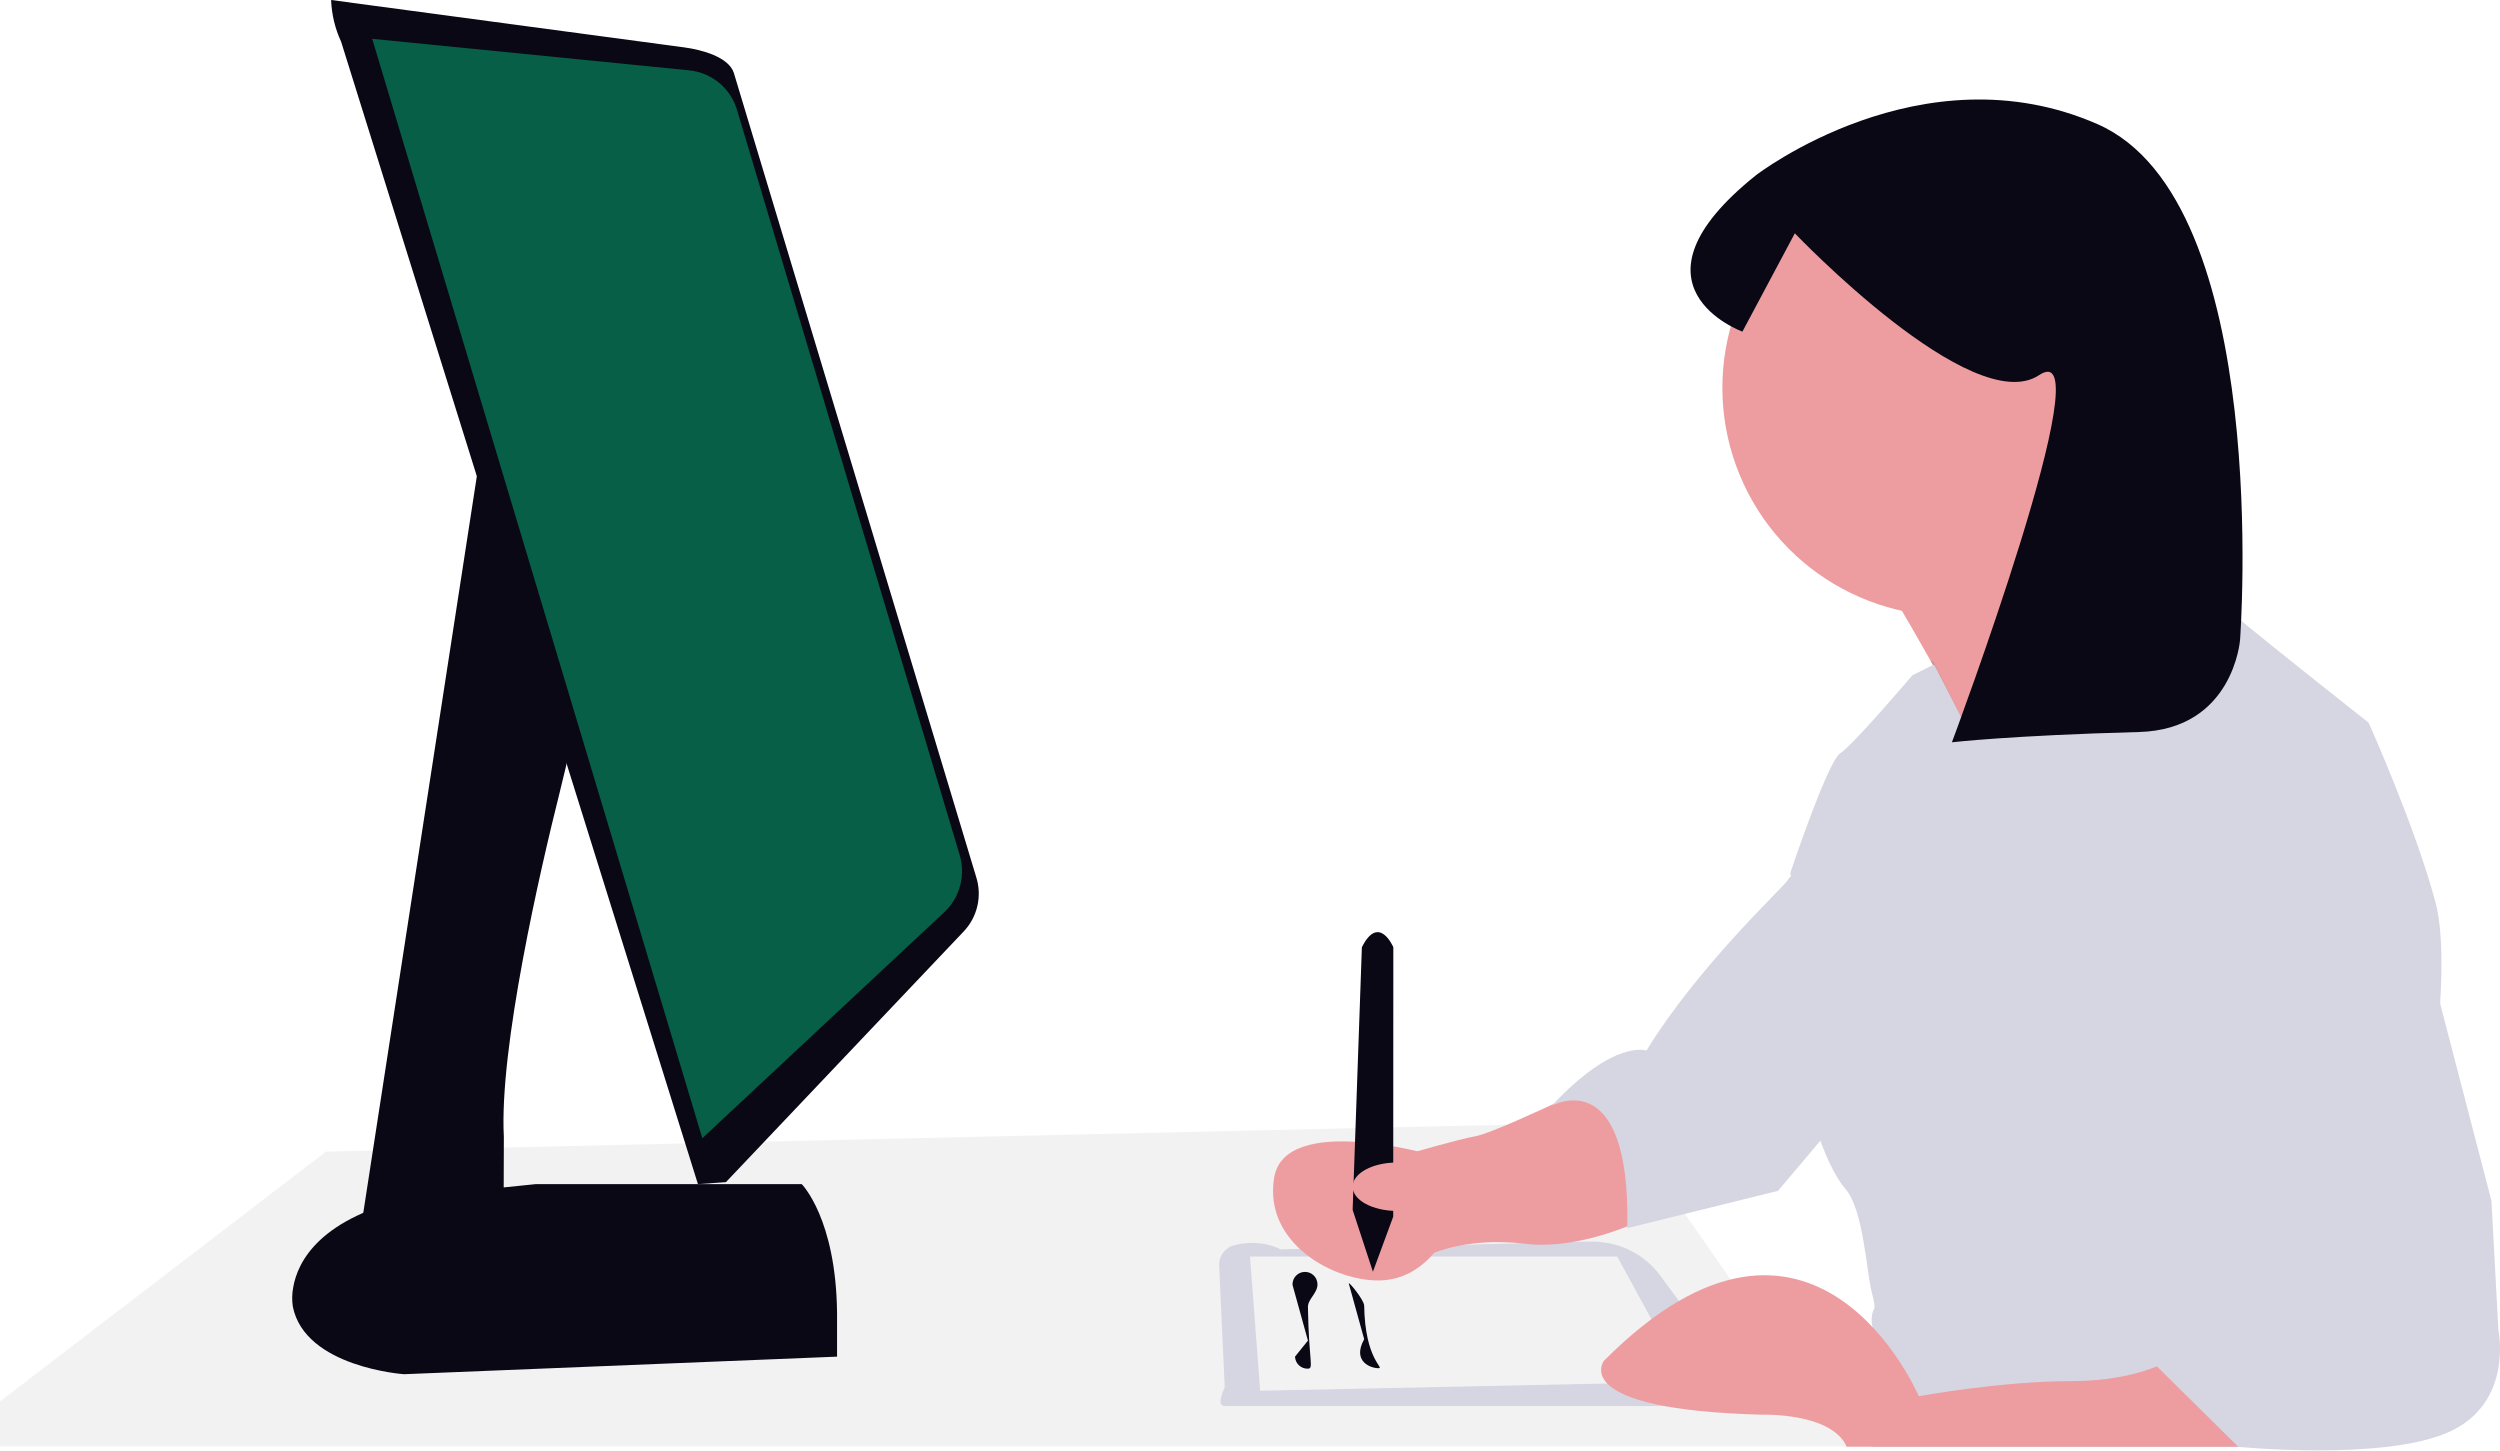
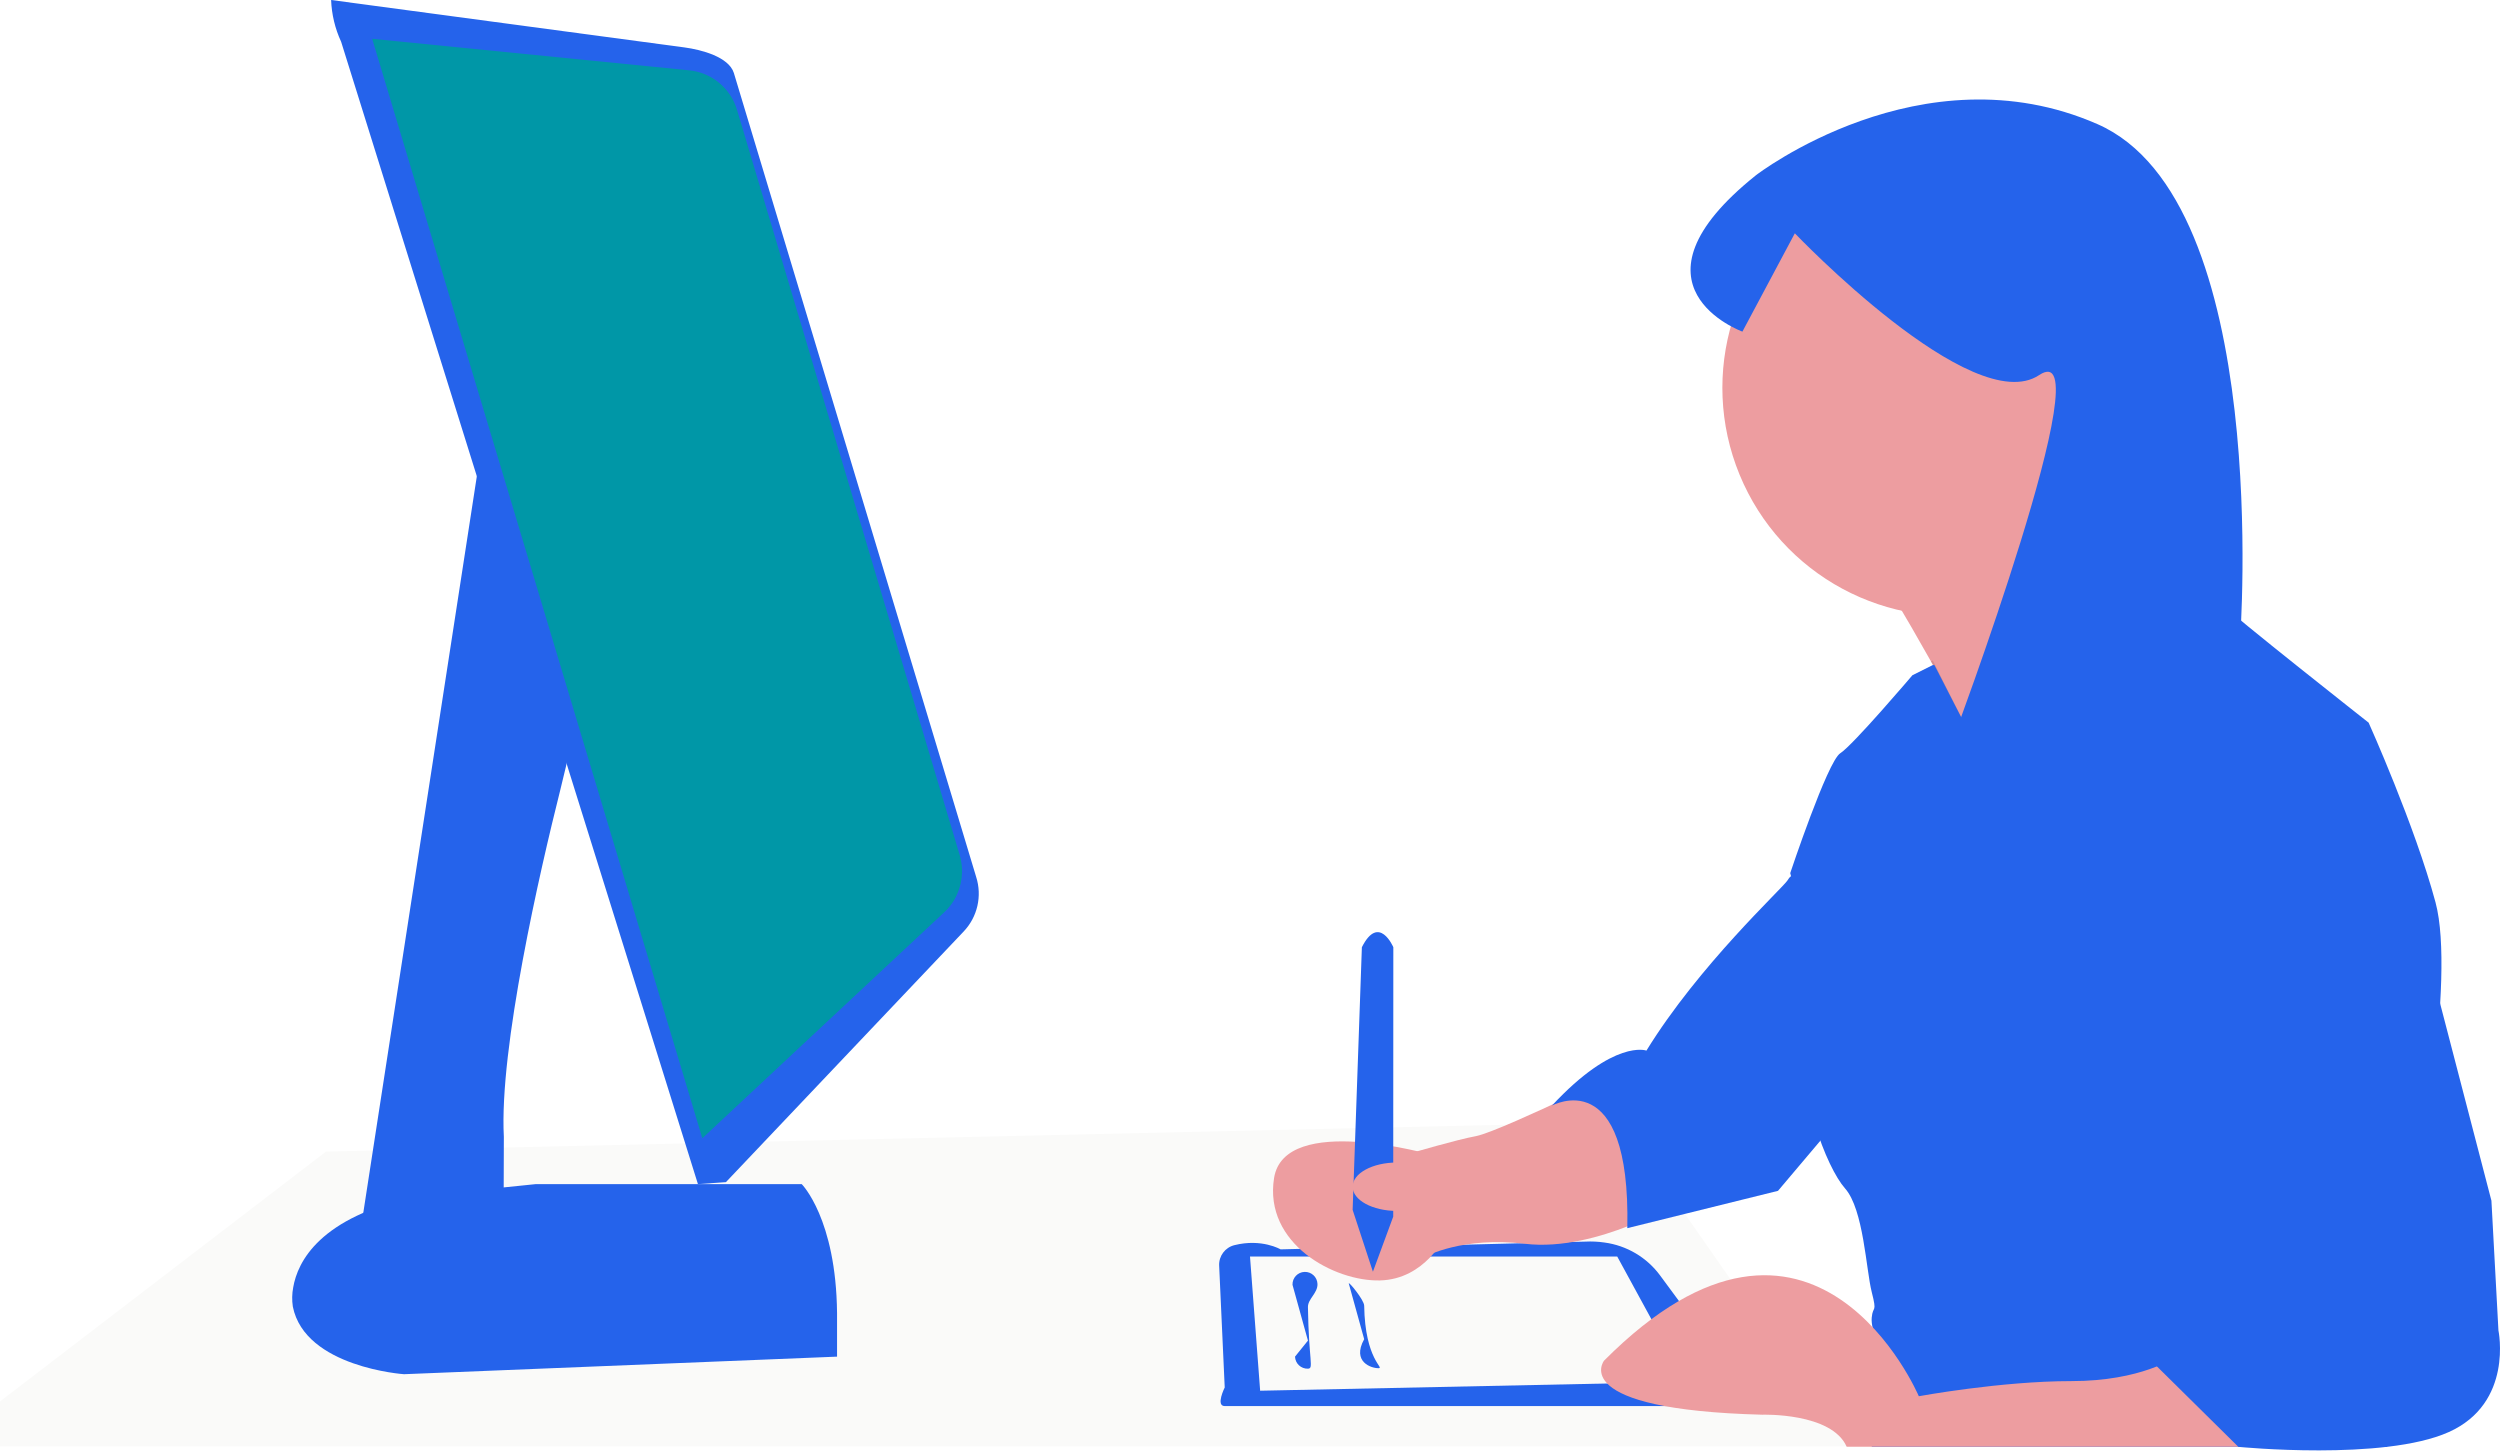
<svg xmlns="http://www.w3.org/2000/svg" width="800.001" height="464.126" viewBox="0 0 800.001 464.126" role="img" artist="Katerina Limpitsouni" source="https://undraw.co/">
  <g transform="translate(-560 -308)">
    <g transform="translate(301.504 -98.038)">
-       <path d="M93.83,820.941l104.326-79.952,414.371-9.429,72.338,103.779H93.83Z" transform="translate(164.666 33.556)" fill="#f2f2f2" />
-       <path d="M549.036,844.368v2.766a5.393,5.393,0,0,1-5.393,5.393H386.159c-2.982,0,0-5.955,0-5.955l-1.78-39a6.439,6.439,0,0,1,4.857-6.534c8.764-2.212,14.8,1.34,14.8,1.34l97.557-2.48a31.277,31.277,0,0,1,6.05.285,26.5,26.5,0,0,1,17.881,10.6l22.419,30.4a5.393,5.393,0,0,1,1.1,3.2Z" transform="translate(264.248 3.457)" fill="#d6d6e3" />
-       <path d="M486.88,783.55H369.36l3.248,42.928,136.124-2.84Z" transform="translate(289.136 24.59)" fill="#f2f2f2" />
+       <path d="M93.83,820.941l104.326-79.952,414.371-9.429,72.338,103.779H93.83Z" transform="translate(164.666 33.556)" fill="#fafaf9" />
+       <path d="M549.036,844.368v2.766a5.393,5.393,0,0,1-5.393,5.393H386.159c-2.982,0,0-5.955,0-5.955l-1.78-39a6.439,6.439,0,0,1,4.857-6.534c8.764-2.212,14.8,1.34,14.8,1.34l97.557-2.48a31.277,31.277,0,0,1,6.05.285,26.5,26.5,0,0,1,17.881,10.6l22.419,30.4a5.393,5.393,0,0,1,1.1,3.2Z" transform="translate(264.248 3.457)" fill="#2563eb" />
+       <path d="M486.88,783.55H369.36l3.248,42.928,136.124-2.84Z" transform="translate(289.136 24.59)" fill="#fafaf9" />
      <g transform="translate(351.998 406.038)">
-         <path d="M352.907,837.661v13.963l-138.577,5.622s-31.686-2.163-35.573-21.633a18.162,18.162,0,0,1,.116-6.131c1.4-8.2,8.433-22.523,39.436-29.141l38.175-3.922h85.12S352.6,807.422,352.907,837.661Z" transform="translate(-178.552 -417.499)" fill="#090814" />
-         <path d="M171,853.923l22.419,11.083,23.854-5.645.116-38.881c-1.515-28.377,11.568-85.178,18.035-110.917q3.737-14.923,6.536-30.078l7.334-39.506L261.233,537.32H232.821l-16.7,23.923Z" transform="translate(-149.66 -456.68)" fill="#090814" />
-         <path d="M391.742,785.07l-76.085,80.215-8.954.636L192.524,500.361A34.879,34.879,0,0,1,189.32,487l113.092,15.178c5.352.719,14.136,3.009,15.778,8.154l77.544,257.282a17.584,17.584,0,0,1-3.991,17.457Z" transform="translate(-176.864 -487)" fill="#090814" />
-         <path d="M389.987,779.231a17.6,17.6,0,0,1-3.181,3.965l-77.433,72.338L203.73,503.71,305.176,513.8a17.8,17.8,0,0,1,15.3,12.653L391.733,764.9A18.015,18.015,0,0,1,389.987,779.231Z" transform="translate(-178.134 -491.293)" fill="#065f46" />
+         <path d="M352.907,837.661v13.963l-138.577,5.622s-31.686-2.163-35.573-21.633a18.162,18.162,0,0,1,.116-6.131c1.4-8.2,8.433-22.523,39.436-29.141l38.175-3.922h85.12S352.6,807.422,352.907,837.661Z" transform="translate(-178.552 -417.499)" fill="#2563eb" />
+         <path d="M171,853.923l22.419,11.083,23.854-5.645.116-38.881c-1.515-28.377,11.568-85.178,18.035-110.917q3.737-14.923,6.536-30.078l7.334-39.506L261.233,537.32H232.821l-16.7,23.923Z" transform="translate(-149.66 -456.68)" fill="#2563eb" />
+         <path d="M391.742,785.07l-76.085,80.215-8.954.636L192.524,500.361A34.879,34.879,0,0,1,189.32,487l113.092,15.178c5.352.719,14.136,3.009,15.778,8.154l77.544,257.282a17.584,17.584,0,0,1-3.991,17.457Z" transform="translate(-176.864 -487)" fill="#2563eb" />
+         <path d="M389.987,779.231a17.6,17.6,0,0,1-3.181,3.965l-77.433,72.338L203.73,503.71,305.176,513.8a17.8,17.8,0,0,1,15.3,12.653L391.733,764.9A18.015,18.015,0,0,1,389.987,779.231Z" transform="translate(-178.134 -491.293)" fill="#0097a7" />
      </g>
      <path d="M534.138,783.226a88.006,88.006,0,0,1-9.351,4.261c-8.349,3.284-21.07,7.052-32.919,5.609-19.921-2.42-31.839,4.1-31.839,4.1l-4.468-33.144s14.692-4.321,20.664-5.4c4.477-.864,20.63-8.305,28.382-11.961,2.593-1.21,4.209-2.005,4.209-2.005h14.9Z" transform="translate(254.585 10.947)" fill="#ed9da0" />
-       <path d="M596.322,673.257v72.6l-3.9,4.615-12.488,14.779-48.222,11.94c1.124-53.255-24.13-39.205-24.13-39.205,19.921-21.416,30.254-17.615,30.254-17.615,16.766-27.267,43.411-51.821,45.123-54.439C584.326,663.819,585.329,661.9,596.322,673.257Z" transform="translate(247.523 21.856)" fill="#d6d6e3" />
+       <path d="M596.322,673.257v72.6l-3.9,4.615-12.488,14.779-48.222,11.94c1.124-53.255-24.13-39.205-24.13-39.205,19.921-21.416,30.254-17.615,30.254-17.615,16.766-27.267,43.411-51.821,45.123-54.439C584.326,663.819,585.329,661.9,596.322,673.257Z" transform="translate(247.523 21.856)" fill="#2563eb" />
      <path d="M733.186,562.706S725.891,573.2,715.9,586.568c-23.248,31.113-61.068,77.783-55.312,43.921.19-1.106.337-2.213.467-3.327-1.417.951-4.667.121-8.21-1.564l-.242-.112a42.251,42.251,0,0,1-5.047-2.921c-.182-.112-.354-.233-.527-.354-3.932-2.74-7.078-5.946-6.914-8.158,2.792-48.606,14.1-25.426,17.285-20.033a3.511,3.511,0,0,0,.726,1.011q-.207-.57-.467-1.193A237.181,237.181,0,0,0,646.3,571.452v-.086l-.648-1.158c-4.045-7.216-8.426-14.761-12.367-21.382l-1.063-1.78C626,536.605,646.3,527.488,646.3,527.488s3.129-24.528,26.956-40.24c19.878-13.128,36.713-19.186,31.329,2.835-3.457,14.156-2.446,26.265.743,36.3.112.372.233.743.363,1.106a58.6,58.6,0,0,0,2.213,5.626,63.9,63.9,0,0,0,3.872,7.346A71.206,71.206,0,0,0,733.186,562.706Z" transform="translate(230.764 47.494)" fill="#ed9da0" />
      <path d="M716.7,464.915a73.047,73.047,0,1,1-21.393-51.98,73.375,73.375,0,0,1,21.393,51.98Z" transform="translate(239.057 65.543)" fill="#ed9da0" />
      <path d="M659.9,608.667c-2.333-5.73-6.914-14.433-12.039-23.629l.648-.328,11.857,23.663a2.524,2.524,0,0,0-.467.294Z" transform="translate(228.48 32.663)" opacity="0.1" />
-       <path d="M802.319,655.883c6.6,24.6-6.154,91.526-6.154,91.526l-9.31,82.674H621.9s2.973-24.2,2.973-27.933-3.345-9.308-2.973-13.4,1.8-1.124,0-8.193-2.593-26.446-8.53-33.144-15.669-31.295-12.7-52.114-4.848-48.787-4.848-48.787,11.918-35.754,16.015-38.364,23.076-24.951,23.076-24.951l6.516-3.258h.536l11.629,22.649s16.005-5.9,15.625-8l2.693-8.375,34.9-35.7h.043l.683-.458h-.069c-.311,0-1.21-.553-2.93-4.6-.441-1.028-.933-2.273-1.478-3.811,0,0,14.226-5.713,19.3-1.53a4.522,4.522,0,0,1,.864.916,3.619,3.619,0,0,1,.372.614c3.353,6.914,4.84,12.1,8.193,16.576a14.406,14.406,0,0,0,1.175,1.357c4.053,4.243,47.942,38.782,47.942,38.782S795.716,631.286,802.319,655.883Z" transform="translate(235.548 38.925)" fill="#d6d6e3" />
+       <path d="M802.319,655.883c6.6,24.6-6.154,91.526-6.154,91.526l-9.31,82.674H621.9s2.973-24.2,2.973-27.933-3.345-9.308-2.973-13.4,1.8-1.124,0-8.193-2.593-26.446-8.53-33.144-15.669-31.295-12.7-52.114-4.848-48.787-4.848-48.787,11.918-35.754,16.015-38.364,23.076-24.951,23.076-24.951l6.516-3.258h.536l11.629,22.649s16.005-5.9,15.625-8l2.693-8.375,34.9-35.7h.043l.683-.458h-.069c-.311,0-1.21-.553-2.93-4.6-.441-1.028-.933-2.273-1.478-3.811,0,0,14.226-5.713,19.3-1.53a4.522,4.522,0,0,1,.864.916,3.619,3.619,0,0,1,.372.614c3.353,6.914,4.84,12.1,8.193,16.576a14.406,14.406,0,0,0,1.175,1.357c4.053,4.243,47.942,38.782,47.942,38.782S795.716,631.286,802.319,655.883Z" transform="translate(235.548 38.925)" fill="#2563eb" />
      <path d="M455.381,767.181s-47.37-13.707-50.723,7.337,19.368,33.144,33.887,32.772S459.4,793.134,459.4,793.134Z" transform="translate(261.54 8.488)" fill="#ed9da0" />
      <path d="M709.4,838.6s-10.613,7.631-33.144,7.631-48.787,4.84-48.787,4.84S593.954,772.12,526.733,839.7c0,0-12.1,15.643,50.645,17.285,0,0,22.159-.743,27,10.241H729.694L746.832,854.4Z" transform="translate(245.05 1.761)" fill="#ed9da0" />
-       <path d="M449.183,729.508s-4.605-10.833-10.066,0l-2.957,84.051,6.493,19.792,6.493-17.615Z" transform="translate(255.179 -20.364)" fill="#090814" />
+       <path d="M449.183,729.508s-4.605-10.833-10.066,0l-2.957,84.051,6.493,19.792,6.493-17.615Z" transform="translate(255.179 -20.364)" fill="#2563eb" />
      <path d="M740.037,541.056c-6.5,2.212-13.629,7.4-15.729,9.023-.389,0-1.729-.864-4.408-8.409C719.891,541.669,735.975,535.213,740.037,541.056Z" transform="translate(218.701 38.921)" opacity="0.1" />
-       <path d="M758.618,608.662s-43.947,34.077-36.869,69.46,29.041,63.408,36.869,92.318-5.557,23.319-32.746,39.144l30.353,29.981s46.5,4.586,67.308-4.726,15.911-32.523,15.911-32.523L837.2,760.788,808.52,650.553S809.263,603.261,758.618,608.662Z" transform="translate(218.553 29.47)" fill="#d6d6e3" />
+       <path d="M758.618,608.662s-43.947,34.077-36.869,69.46,29.041,63.408,36.869,92.318-5.557,23.319-32.746,39.144l30.353,29.981s46.5,4.586,67.308-4.726,15.911-32.523,15.911-32.523L837.2,760.788,808.52,650.553S809.263,603.261,758.618,608.662Z" transform="translate(218.553 29.47)" fill="#2563eb" />
      <ellipse cx="14.174" cy="7.744" rx="14.174" ry="7.744" transform="translate(691.339 778.045)" fill="#ed9da0" />
-       <path d="M880.222,205.057s-2.137,28.642-32.372,29.451c-40.888,1.093-59.83,3.289-59.83,3.289S837.238,106.09,815.92,120.3s-78.168-45.377-78.168-45.377l-16.774,31.46S680.9,91.875,725.316,56.339c0,0,52.992-40.969,109.249-16.367S880.222,205.057,880.222,205.057Z" transform="translate(95.091 405.774)" fill="#090814" />
-       <path d="M4,0A4,4,0,0,1,8,4c0,2.949-3.259,4.66-3.312,7.3C4.341,28.685,5.951,31,4,31a4,4,0,0,1-4-4l4.314-4.982L0,4A4,4,0,0,1,4,0Z" transform="matrix(0.999, -0.035, 0.035, 0.999, 671.958, 813.187)" fill="#090814" />
-       <path d="M4.688,11.3c-.347,17.389,5.875,20.166,3.924,20.166-2.209,0-8.612-2.253-4.3-9.444L0,4C0,3.315,4.725,9.477,4.688,11.3Z" transform="matrix(0.999, -0.035, 0.035, 0.999, 689.957, 812.726)" fill="#090814" />
+       <path d="M880.222,205.057s-2.137,28.642-32.372,29.451c-40.888,1.093-59.83,3.289-59.83,3.289S837.238,106.09,815.92,120.3s-78.168-45.377-78.168-45.377l-16.774,31.46S680.9,91.875,725.316,56.339c0,0,52.992-40.969,109.249-16.367S880.222,205.057,880.222,205.057Z" transform="translate(95.091 405.774)" fill="#2563eb" />
+       <path d="M4,0A4,4,0,0,1,8,4c0,2.949-3.259,4.66-3.312,7.3C4.341,28.685,5.951,31,4,31a4,4,0,0,1-4-4l4.314-4.982L0,4A4,4,0,0,1,4,0Z" transform="matrix(0.999, -0.035, 0.035, 0.999, 671.958, 813.187)" fill="#2563eb" />
+       <path d="M4.688,11.3c-.347,17.389,5.875,20.166,3.924,20.166-2.209,0-8.612-2.253-4.3-9.444L0,4C0,3.315,4.725,9.477,4.688,11.3Z" transform="matrix(0.999, -0.035, 0.035, 0.999, 689.957, 812.726)" fill="#2563eb" />
    </g>
  </g>
</svg>
